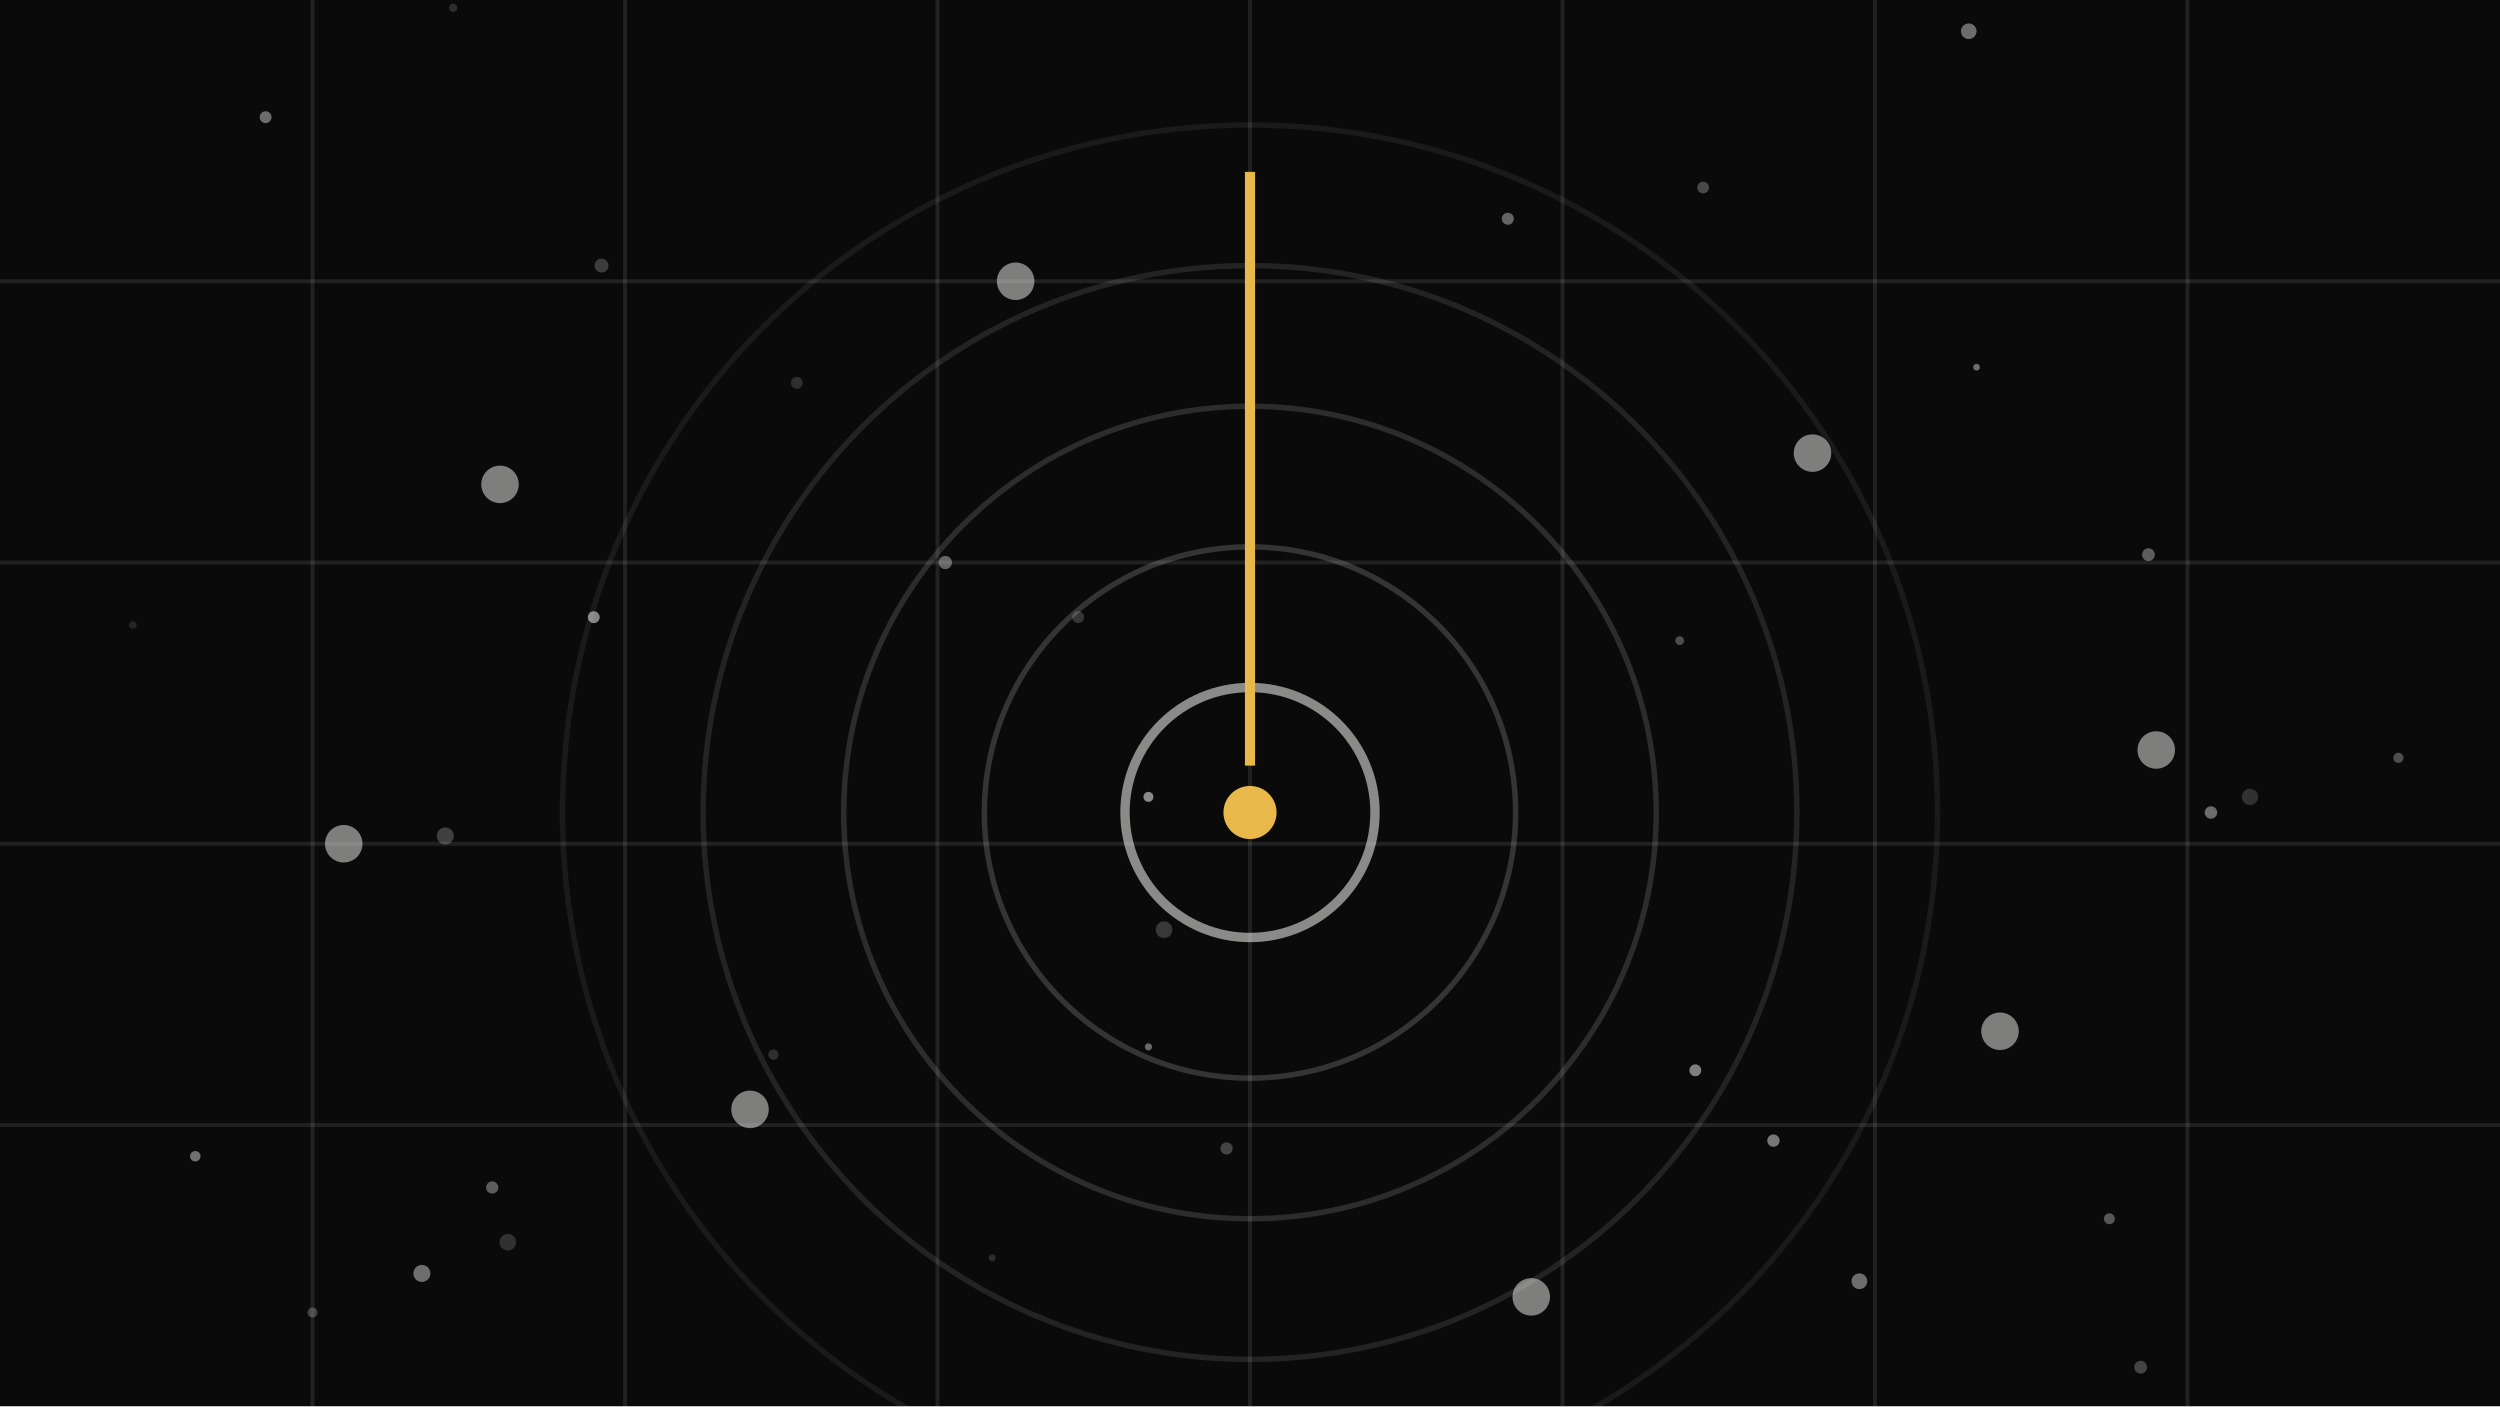
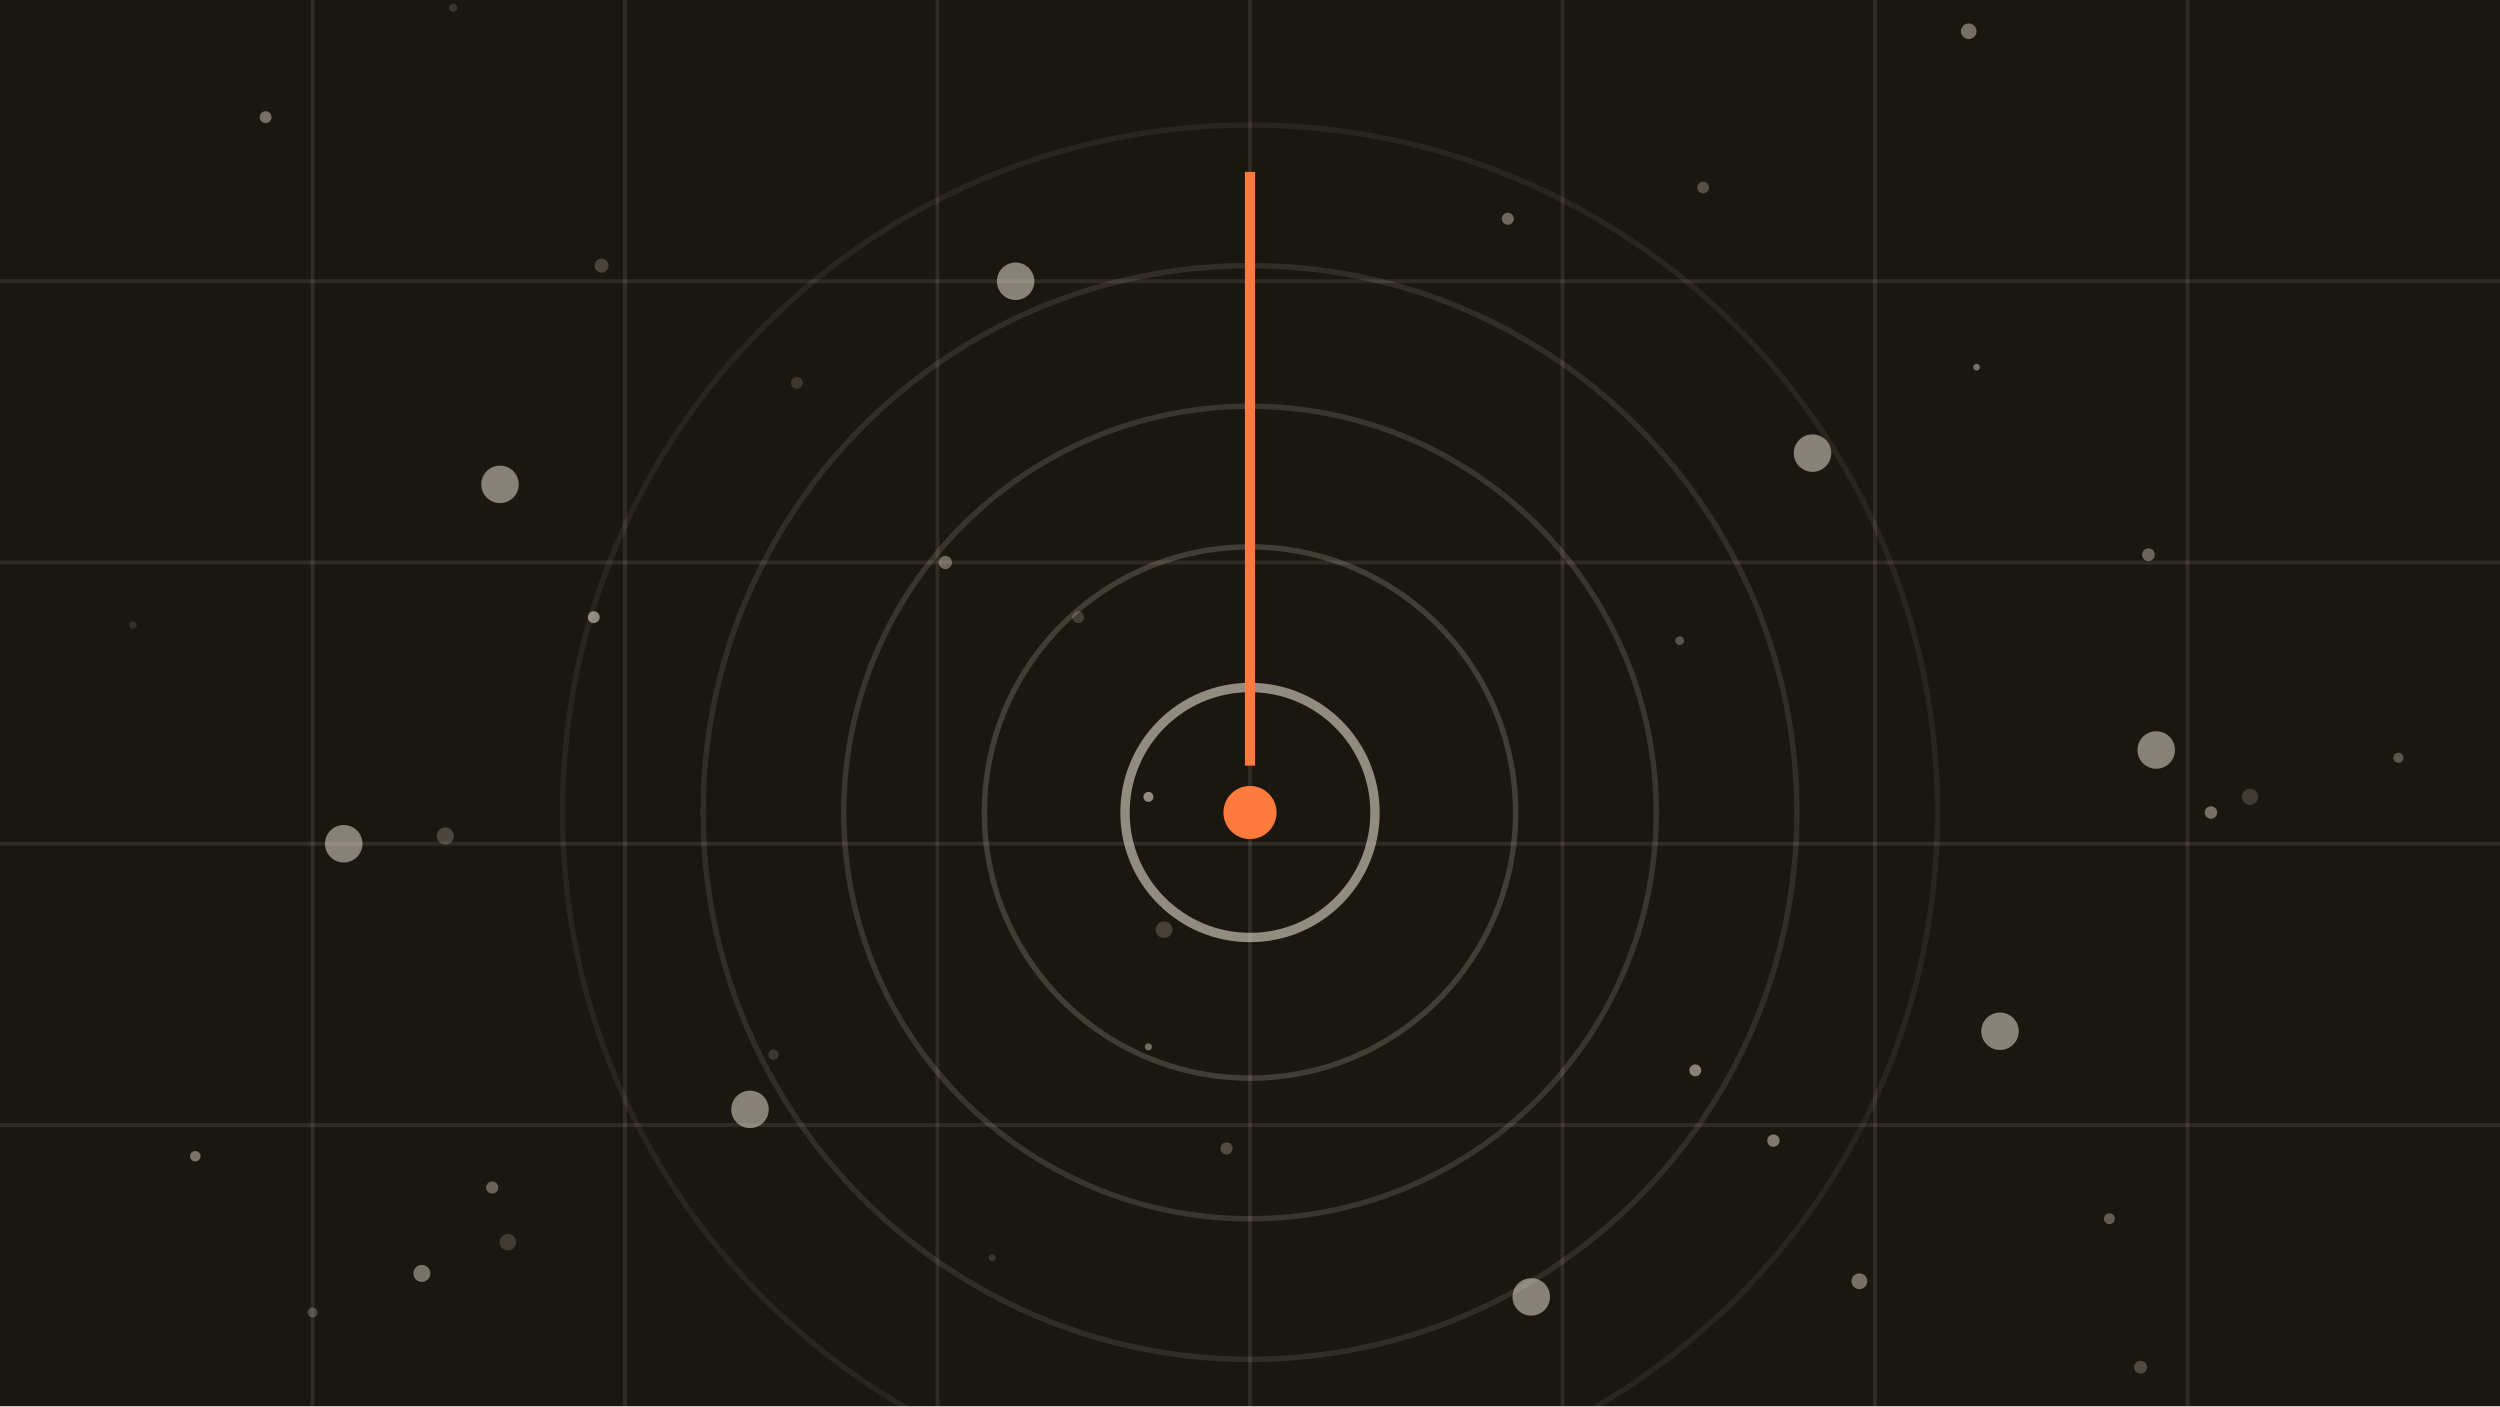
<svg xmlns="http://www.w3.org/2000/svg" viewBox="0 0 320 180" width="320" height="180" role="img" aria-label="mammalian">
-   <rect width="320" height="180" fill="#0A0A0A" />
-   <line x1="40" y1="0" x2="40" y2="180" stroke="rgba(242,242,240,.10)" stroke-width=".5" />
-   <line x1="80" y1="0" x2="80" y2="180" stroke="rgba(242,242,240,.10)" stroke-width=".5" />
-   <line x1="120" y1="0" x2="120" y2="180" stroke="rgba(242,242,240,.10)" stroke-width=".5" />
-   <line x1="160" y1="0" x2="160" y2="180" stroke="rgba(242,242,240,.10)" stroke-width=".5" />
-   <line x1="200" y1="0" x2="200" y2="180" stroke="rgba(242,242,240,.10)" stroke-width=".5" />
-   <line x1="240" y1="0" x2="240" y2="180" stroke="rgba(242,242,240,.10)" stroke-width=".5" />
-   <line x1="280" y1="0" x2="280" y2="180" stroke="rgba(242,242,240,.10)" stroke-width=".5" />
-   <line x1="0" y1="36" x2="320" y2="36" stroke="rgba(242,242,240,.10)" stroke-width=".5" />
-   <line x1="0" y1="72" x2="320" y2="72" stroke="rgba(242,242,240,.10)" stroke-width=".5" />
-   <line x1="0" y1="108" x2="320" y2="108" stroke="rgba(242,242,240,.10)" stroke-width=".5" />
-   <line x1="0" y1="144" x2="320" y2="144" stroke="rgba(242,242,240,.10)" stroke-width=".5" />
-   <circle cx="25" cy="148" r="0.67" fill="#F2F2F0" opacity="0.44" />
-   <circle cx="149" cy="119" r="1.07" fill="#F2F2F0" opacity="0.20" />
-   <circle cx="102" cy="49" r="0.76" fill="#F2F2F0" opacity="0.16" />
-   <circle cx="147" cy="102" r="0.64" fill="#F2F2F0" opacity="0.55" />
-   <circle cx="238" cy="164" r="1.01" fill="#F2F2F0" opacity="0.42" />
-   <circle cx="193" cy="28" r="0.77" fill="#F2F2F0" opacity="0.39" />
-   <circle cx="17" cy="80" r="0.49" fill="#F2F2F0" opacity="0.12" />
-   <circle cx="288" cy="102" r="1.04" fill="#F2F2F0" opacity="0.17" />
-   <circle cx="65" cy="159" r="1.06" fill="#F2F2F0" opacity="0.17" />
-   <circle cx="40" cy="168" r="0.64" fill="#F2F2F0" opacity="0.24" />
-   <circle cx="77" cy="34" r="0.89" fill="#F2F2F0" opacity="0.22" />
-   <circle cx="76" cy="79" r="0.76" fill="#F2F2F0" opacity="0.53" />
-   <circle cx="217" cy="137" r="0.76" fill="#F2F2F0" opacity="0.50" />
-   <circle cx="307" cy="97" r="0.65" fill="#F2F2F0" opacity="0.30" />
-   <circle cx="99" cy="135" r="0.66" fill="#F2F2F0" opacity="0.16" />
-   <circle cx="127" cy="161" r="0.45" fill="#F2F2F0" opacity="0.15" />
-   <circle cx="63" cy="152" r="0.78" fill="#F2F2F0" opacity="0.36" />
-   <circle cx="138" cy="79" r="0.76" fill="#F2F2F0" opacity="0.19" />
-   <circle cx="283" cy="104" r="0.80" fill="#F2F2F0" opacity="0.42" />
-   <circle cx="227" cy="146" r="0.79" fill="#F2F2F0" opacity="0.47" />
-   <circle cx="58" cy="1" r="0.53" fill="#F2F2F0" opacity="0.15" />
-   <circle cx="275" cy="71" r="0.82" fill="#F2F2F0" opacity="0.36" />
-   <circle cx="252" cy="4" r="1.00" fill="#F2F2F0" opacity="0.42" />
-   <circle cx="157" cy="147" r="0.78" fill="#F2F2F0" opacity="0.25" />
-   <circle cx="147" cy="134" r="0.46" fill="#F2F2F0" opacity="0.41" />
-   <circle cx="121" cy="72" r="0.85" fill="#F2F2F0" opacity="0.39" />
-   <circle cx="270" cy="156" r="0.70" fill="#F2F2F0" opacity="0.33" />
-   <circle cx="215" cy="82" r="0.56" fill="#F2F2F0" opacity="0.29" />
-   <circle cx="274" cy="175" r="0.82" fill="#F2F2F0" opacity="0.25" />
-   <circle cx="34" cy="15" r="0.76" fill="#F2F2F0" opacity="0.42" />
-   <circle cx="218" cy="24" r="0.75" fill="#F2F2F0" opacity="0.27" />
-   <circle cx="57" cy="107" r="1.09" fill="#F2F2F0" opacity="0.23" />
-   <circle cx="253" cy="47" r="0.43" fill="#F2F2F0" opacity="0.43" />
-   <circle cx="54" cy="163" r="1.09" fill="#F2F2F0" opacity="0.43" />
-   <circle cx="160" cy="104" r="16" fill="none" stroke="rgba(242,242,240,.55)" stroke-width="1.2" opacity="1.00" />
-   <circle cx="160" cy="104" r="34" fill="none" stroke="rgba(242,242,240,.22)" stroke-width="0.7" opacity="0.83" />
-   <circle cx="160" cy="104" r="52" fill="none" stroke="rgba(242,242,240,.22)" stroke-width="0.7" opacity="0.66" />
-   <circle cx="160" cy="104" r="70" fill="none" stroke="rgba(242,242,240,.22)" stroke-width="0.7" opacity="0.49" />
-   <circle cx="160" cy="104" r="88" fill="none" stroke="rgba(242,242,240,.22)" stroke-width="0.7" opacity="0.32" />
-   <circle cx="64" cy="62" r="2.4" fill="#F2F2F0" opacity=".5" />
-   <circle cx="96" cy="142" r="2.4" fill="#F2F2F0" opacity=".5" />
-   <circle cx="232" cy="58" r="2.4" fill="#F2F2F0" opacity=".5" />
-   <circle cx="256" cy="132" r="2.4" fill="#F2F2F0" opacity=".5" />
-   <circle cx="44" cy="108" r="2.4" fill="#F2F2F0" opacity=".5" />
-   <circle cx="276" cy="96" r="2.4" fill="#F2F2F0" opacity=".5" />
-   <circle cx="130" cy="36" r="2.4" fill="#F2F2F0" opacity=".5" />
-   <circle cx="196" cy="166" r="2.4" fill="#F2F2F0" opacity=".5" />
-   <line x1="160" y1="22" x2="160" y2="98" stroke="#E8B84B" stroke-width="1.3" />
-   <circle cx="160" cy="104" r="3.4" fill="#E8B84B" />
+   <rect width="320" height="180" fill="#1a1610" />
+   <line x1="40" y1="0" x2="40" y2="180" stroke="rgba(243,236,220,.10)" stroke-width=".5" />
+   <line x1="80" y1="0" x2="80" y2="180" stroke="rgba(243,236,220,.10)" stroke-width=".5" />
+   <line x1="120" y1="0" x2="120" y2="180" stroke="rgba(243,236,220,.10)" stroke-width=".5" />
+   <line x1="160" y1="0" x2="160" y2="180" stroke="rgba(243,236,220,.10)" stroke-width=".5" />
+   <line x1="200" y1="0" x2="200" y2="180" stroke="rgba(243,236,220,.10)" stroke-width=".5" />
+   <line x1="240" y1="0" x2="240" y2="180" stroke="rgba(243,236,220,.10)" stroke-width=".5" />
+   <line x1="280" y1="0" x2="280" y2="180" stroke="rgba(243,236,220,.10)" stroke-width=".5" />
+   <line x1="0" y1="36" x2="320" y2="36" stroke="rgba(243,236,220,.10)" stroke-width=".5" />
+   <line x1="0" y1="72" x2="320" y2="72" stroke="rgba(243,236,220,.10)" stroke-width=".5" />
+   <line x1="0" y1="108" x2="320" y2="108" stroke="rgba(243,236,220,.10)" stroke-width=".5" />
+   <line x1="0" y1="144" x2="320" y2="144" stroke="rgba(243,236,220,.10)" stroke-width=".5" />
+   <circle cx="25" cy="148" r="0.67" fill="#f3ecdc" opacity="0.44" />
+   <circle cx="149" cy="119" r="1.07" fill="#f3ecdc" opacity="0.20" />
+   <circle cx="102" cy="49" r="0.76" fill="#f3ecdc" opacity="0.16" />
+   <circle cx="147" cy="102" r="0.64" fill="#f3ecdc" opacity="0.55" />
+   <circle cx="238" cy="164" r="1.01" fill="#f3ecdc" opacity="0.42" />
+   <circle cx="193" cy="28" r="0.77" fill="#f3ecdc" opacity="0.39" />
+   <circle cx="17" cy="80" r="0.49" fill="#f3ecdc" opacity="0.12" />
+   <circle cx="288" cy="102" r="1.04" fill="#f3ecdc" opacity="0.17" />
+   <circle cx="65" cy="159" r="1.06" fill="#f3ecdc" opacity="0.17" />
+   <circle cx="40" cy="168" r="0.64" fill="#f3ecdc" opacity="0.24" />
+   <circle cx="77" cy="34" r="0.89" fill="#f3ecdc" opacity="0.22" />
+   <circle cx="76" cy="79" r="0.76" fill="#f3ecdc" opacity="0.53" />
+   <circle cx="217" cy="137" r="0.76" fill="#f3ecdc" opacity="0.50" />
+   <circle cx="307" cy="97" r="0.65" fill="#f3ecdc" opacity="0.30" />
+   <circle cx="99" cy="135" r="0.66" fill="#f3ecdc" opacity="0.16" />
+   <circle cx="127" cy="161" r="0.45" fill="#f3ecdc" opacity="0.15" />
+   <circle cx="63" cy="152" r="0.78" fill="#f3ecdc" opacity="0.36" />
+   <circle cx="138" cy="79" r="0.76" fill="#f3ecdc" opacity="0.19" />
+   <circle cx="283" cy="104" r="0.80" fill="#f3ecdc" opacity="0.42" />
+   <circle cx="227" cy="146" r="0.79" fill="#f3ecdc" opacity="0.47" />
+   <circle cx="58" cy="1" r="0.53" fill="#f3ecdc" opacity="0.15" />
+   <circle cx="275" cy="71" r="0.82" fill="#f3ecdc" opacity="0.36" />
+   <circle cx="252" cy="4" r="1.00" fill="#f3ecdc" opacity="0.42" />
+   <circle cx="157" cy="147" r="0.78" fill="#f3ecdc" opacity="0.25" />
+   <circle cx="147" cy="134" r="0.46" fill="#f3ecdc" opacity="0.41" />
+   <circle cx="121" cy="72" r="0.85" fill="#f3ecdc" opacity="0.39" />
+   <circle cx="270" cy="156" r="0.70" fill="#f3ecdc" opacity="0.33" />
+   <circle cx="215" cy="82" r="0.56" fill="#f3ecdc" opacity="0.29" />
+   <circle cx="274" cy="175" r="0.82" fill="#f3ecdc" opacity="0.25" />
+   <circle cx="34" cy="15" r="0.76" fill="#f3ecdc" opacity="0.42" />
+   <circle cx="218" cy="24" r="0.75" fill="#f3ecdc" opacity="0.27" />
+   <circle cx="57" cy="107" r="1.09" fill="#f3ecdc" opacity="0.23" />
+   <circle cx="253" cy="47" r="0.43" fill="#f3ecdc" opacity="0.43" />
+   <circle cx="54" cy="163" r="1.09" fill="#f3ecdc" opacity="0.43" />
+   <circle cx="160" cy="104" r="16" fill="none" stroke="rgba(243,236,220,.55)" stroke-width="1.2" opacity="1.00" />
+   <circle cx="160" cy="104" r="34" fill="none" stroke="rgba(243,236,220,.22)" stroke-width="0.7" opacity="0.83" />
+   <circle cx="160" cy="104" r="52" fill="none" stroke="rgba(243,236,220,.22)" stroke-width="0.7" opacity="0.66" />
+   <circle cx="160" cy="104" r="70" fill="none" stroke="rgba(243,236,220,.22)" stroke-width="0.7" opacity="0.49" />
+   <circle cx="160" cy="104" r="88" fill="none" stroke="rgba(243,236,220,.22)" stroke-width="0.7" opacity="0.32" />
+   <circle cx="64" cy="62" r="2.4" fill="#f3ecdc" opacity=".5" />
+   <circle cx="96" cy="142" r="2.4" fill="#f3ecdc" opacity=".5" />
+   <circle cx="232" cy="58" r="2.4" fill="#f3ecdc" opacity=".5" />
+   <circle cx="256" cy="132" r="2.4" fill="#f3ecdc" opacity=".5" />
+   <circle cx="44" cy="108" r="2.4" fill="#f3ecdc" opacity=".5" />
+   <circle cx="276" cy="96" r="2.4" fill="#f3ecdc" opacity=".5" />
+   <circle cx="130" cy="36" r="2.4" fill="#f3ecdc" opacity=".5" />
+   <circle cx="196" cy="166" r="2.4" fill="#f3ecdc" opacity=".5" />
+   <line x1="160" y1="22" x2="160" y2="98" stroke="#ff7a3d" stroke-width="1.3" />
+   <circle cx="160" cy="104" r="3.4" fill="#ff7a3d" />
</svg>
